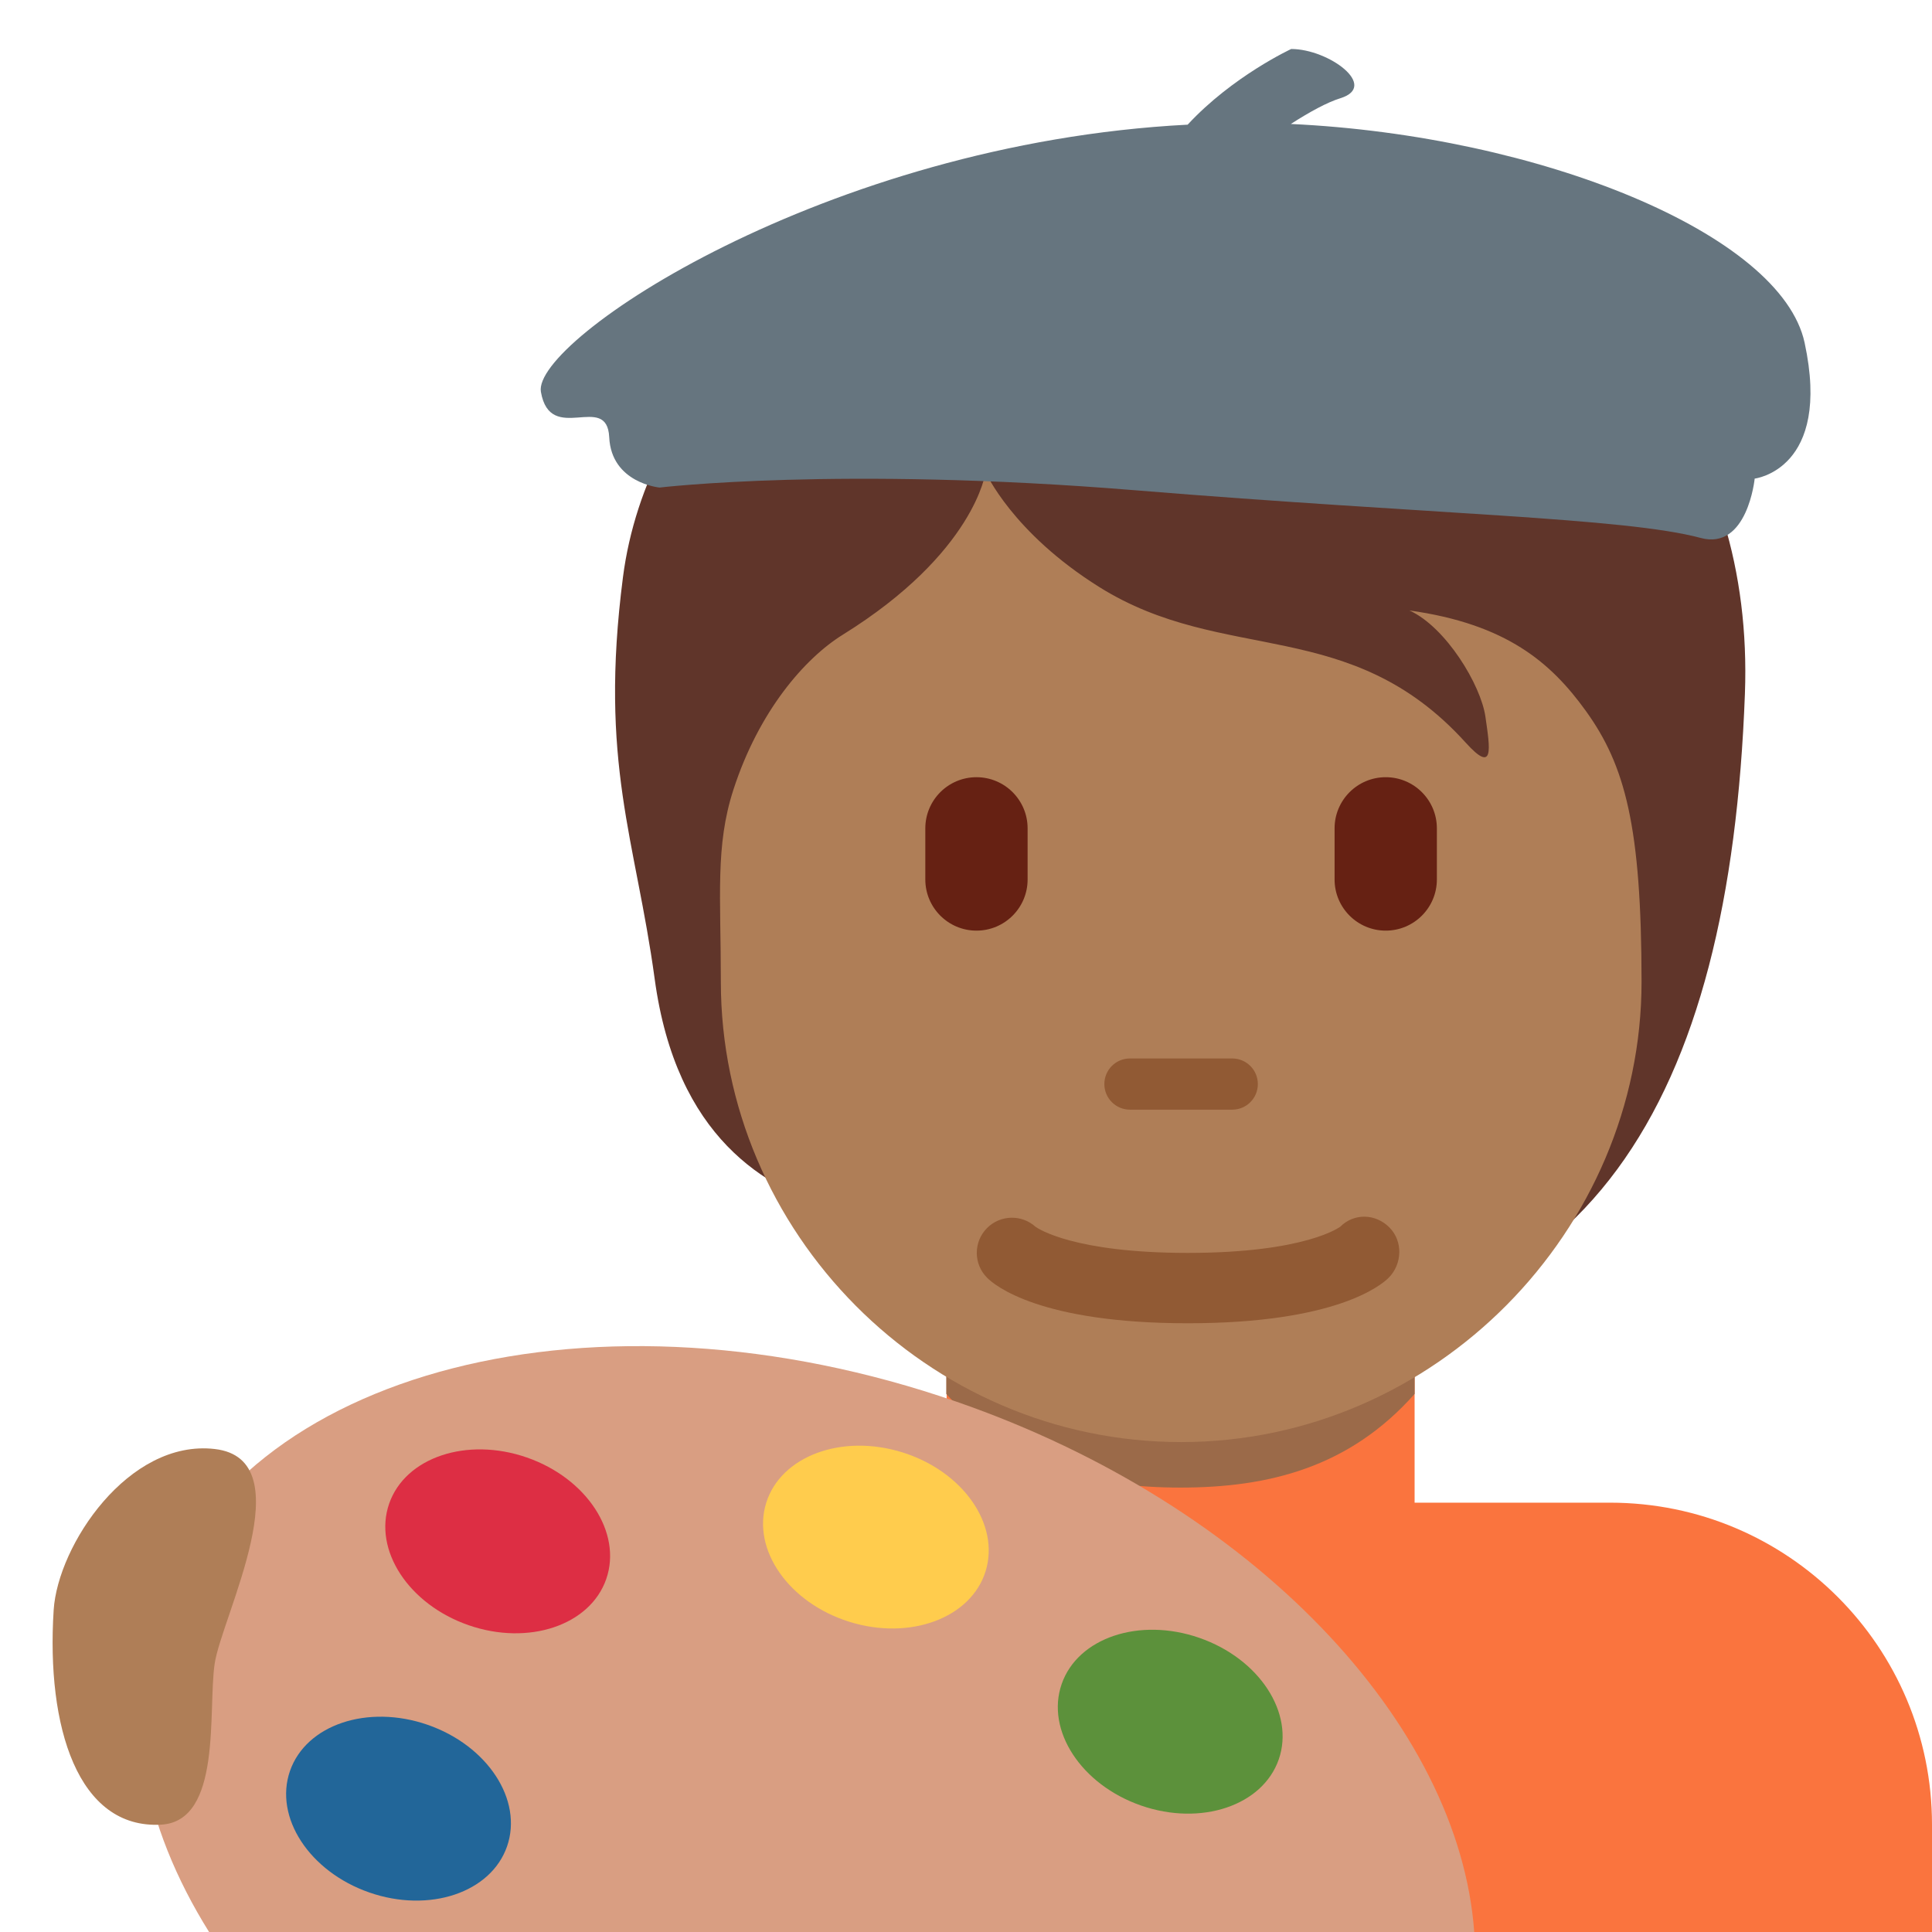
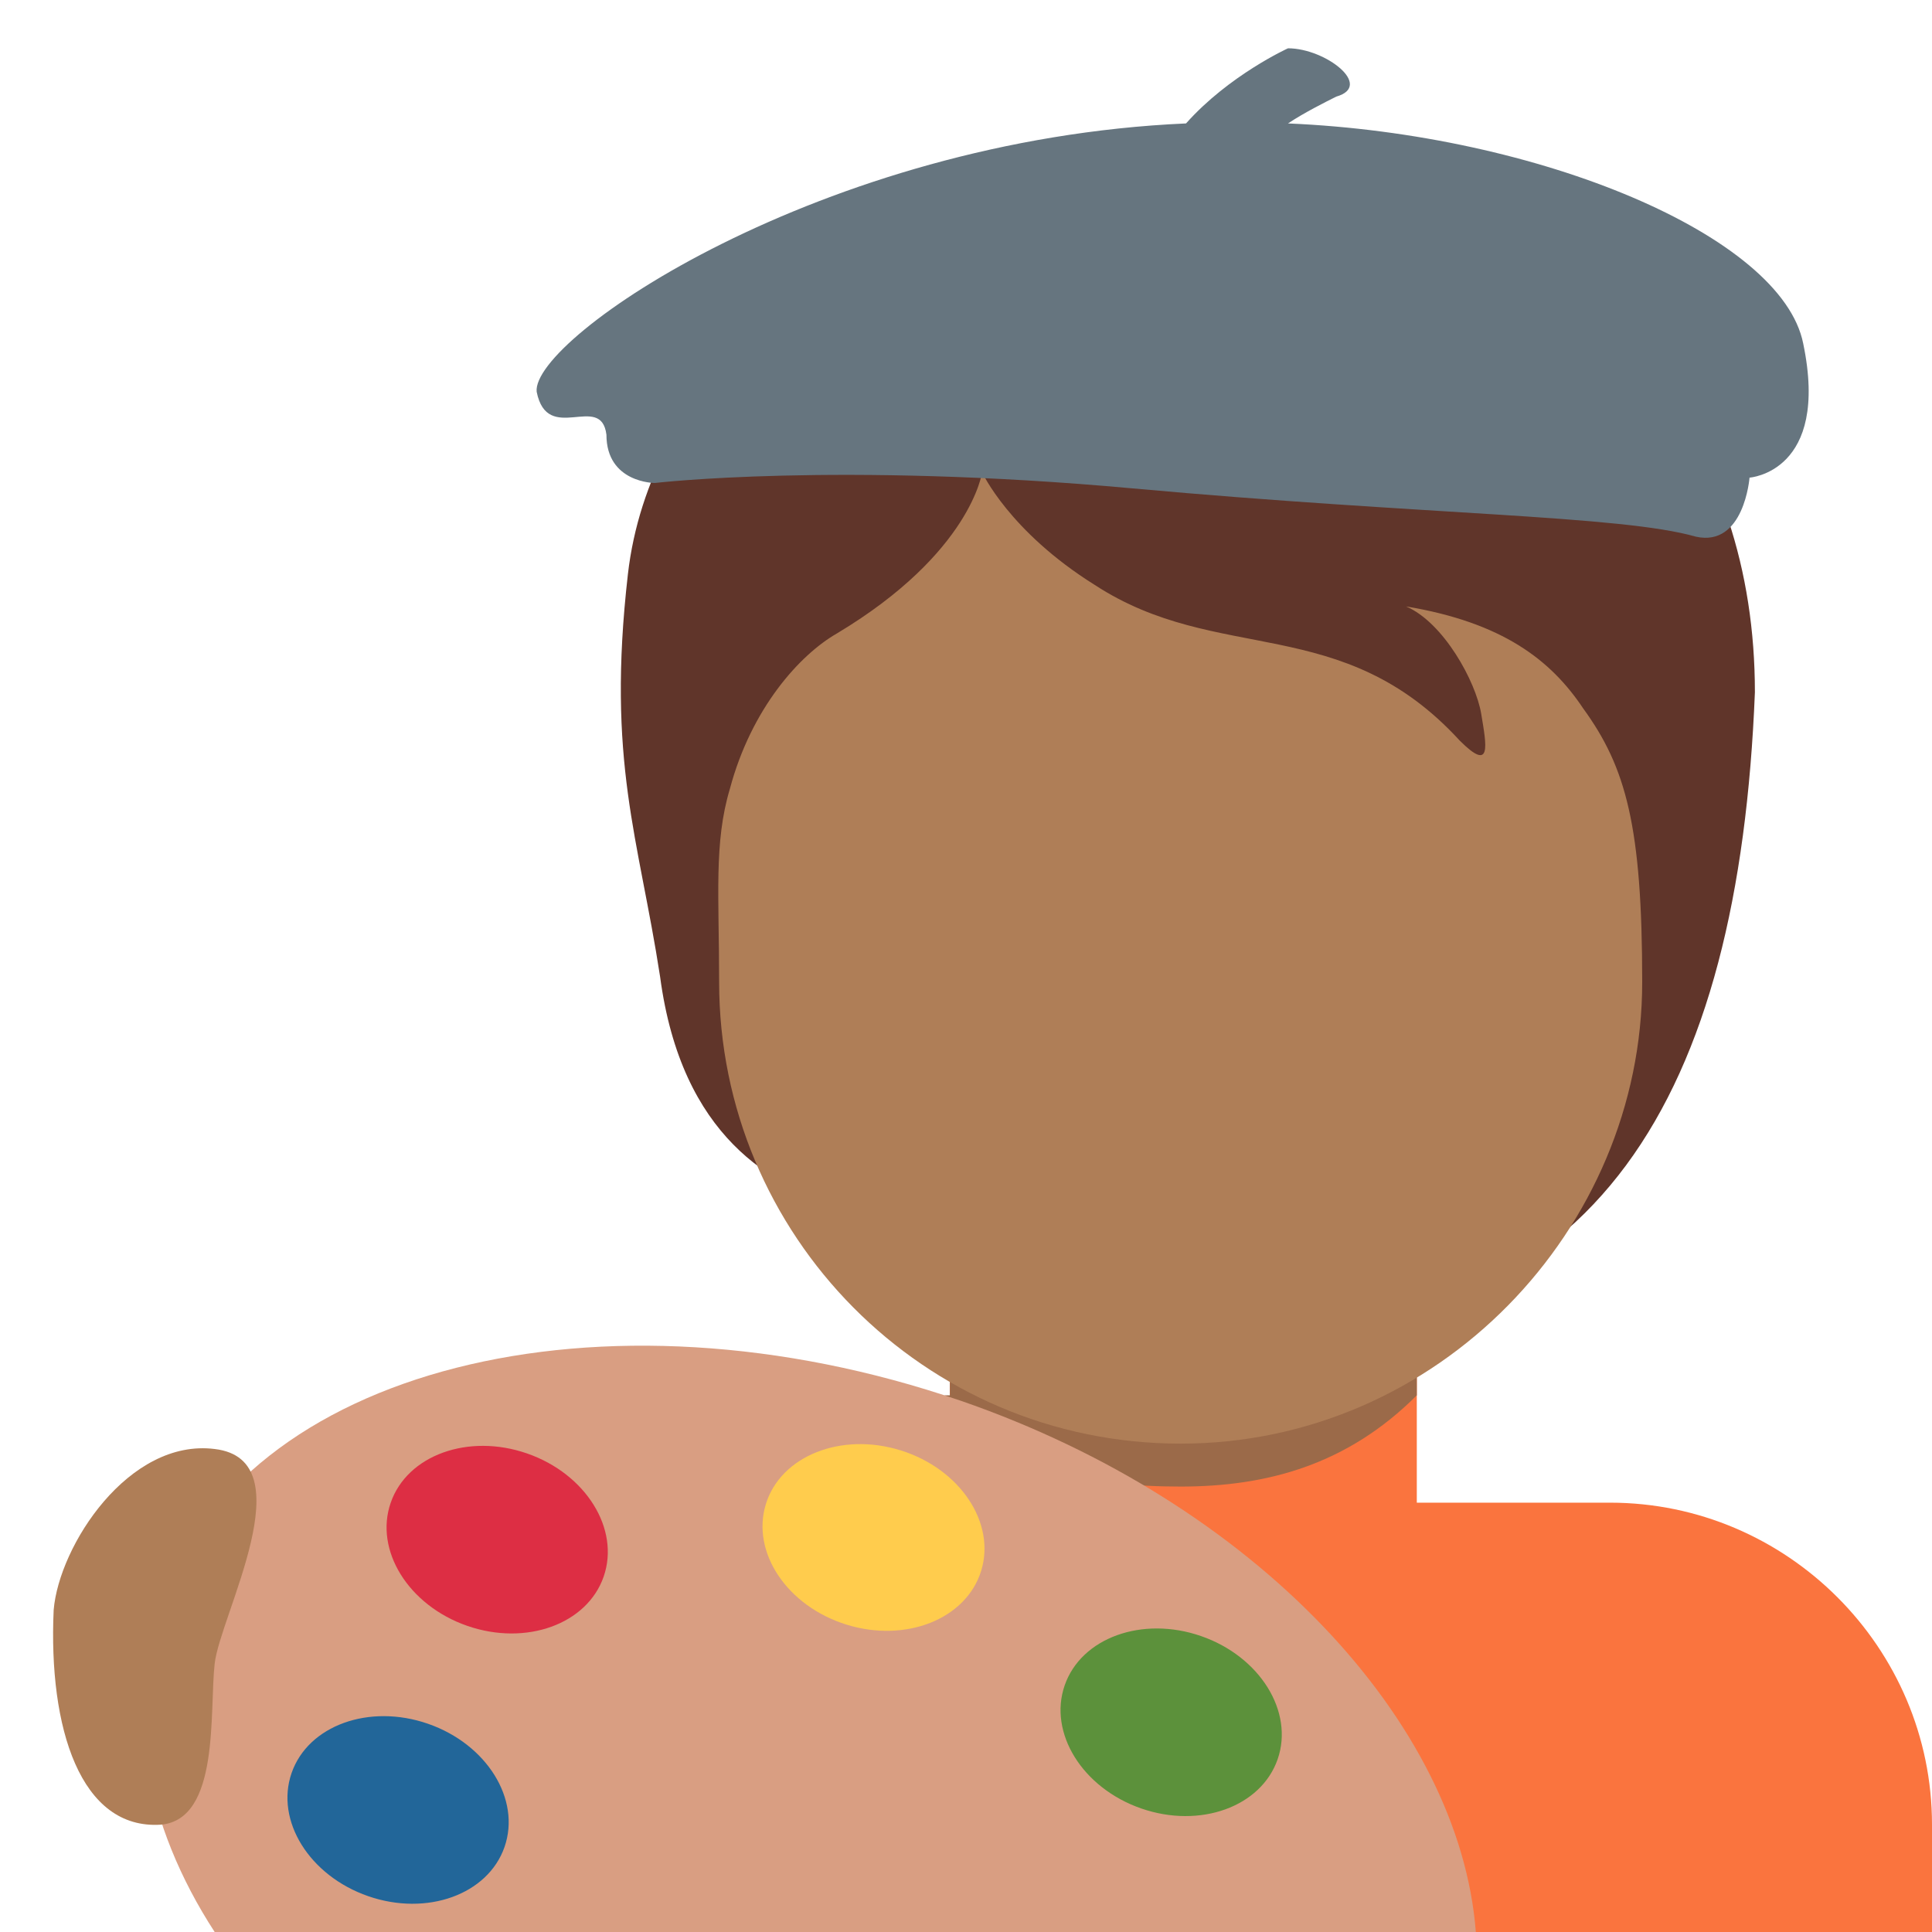
- <svg xmlns="http://www.w3.org/2000/svg" viewBox="0 0 36 36">
-   <path fill="#FA743E" d="M30 28h-3.641v-3.71h-8.72V28H14c-3.313 0-6 2.686-6 6v2h28v-2c0-3.314-2.685-6-6-6z" />
-   <path fill="#9B6A49" d="M17.632 25.973c1.216 1.374 2.724 1.746 4.364 1.746 1.639 0 3.147-.372 4.364-1.746v-3.491h-8.728v3.491z" />
-   <path fill="#60352A" d="M25.152 3.3c-1.925-.623-5.876-.46-7.008 1.012-2.944.057-6.083 2.932-6.536 6.443-.448 3.475.235 4.874.591 7.486.403 2.96 2.067 3.907 3.397 4.303 1.914 2.529 3.949 2.421 7.366 2.421 6.672 0 9.271-4.458 9.552-12.04.169-4.585-2.522-8.059-7.362-9.625z" />
-   <path fill="#AF7E57" d="M29.547 13.243c-.646-.894-1.472-1.614-3.284-1.868.68.311 1.331 1.387 1.416 1.982.085.595.17 1.076-.368.481-2.155-2.382-4.502-1.444-6.827-2.899-1.624-1.016-2.119-2.141-2.119-2.141s-.198 1.5-2.661 3.029c-.714.443-1.566 1.43-2.038 2.888-.34 1.048-.234 1.982-.234 3.578 0 4.66 3.841 8.578 8.578 8.578s8.578-3.953 8.578-8.578c-.002-2.898-.305-4.03-1.041-5.05z" />
-   <path fill="#915A34" d="M22.961 20.677h-1.906c-.263 0-.477-.213-.477-.477s.213-.477.477-.477h1.906c.263 0 .477.213.477.477s-.213.477-.477.477z" />
-   <path fill="#662113" d="M18.195 17.341c-.526 0-.953-.427-.953-.953v-.953c0-.526.427-.953.953-.953s.953.427.953.953v.953c0 .526-.426.953-.953.953zm7.626 0c-.526 0-.953-.427-.953-.953v-.953c0-.526.427-.953.953-.953s.953.427.953.953v.953c0 .526-.427.953-.953.953z" />
-   <path fill="#915A34" d="M22.134 24.657c-2.754 0-3.6-.705-3.741-.848-.256-.256-.256-.671 0-.927.248-.248.646-.255.902-.023.052.037.721.487 2.839.487 2.2 0 2.836-.485 2.842-.49.256-.255.657-.243.913.015.256.256.242.683-.014.939-.142.142-.987.847-3.741.847" />
-   <path fill="#66757F" d="M33.626 6.385c-.439-2.026-4.933-3.858-9.573-4.075.346-.222.672-.402.924-.48.72-.224-.218-.917-.917-.917 0 0-1.092.505-1.93 1.41-6.756.349-12.218 4.021-12.051 4.979.175 1.004 1.232-.01 1.273.845.04.855.938.938.938.938s3.36-.401 8.87.051c5.51.451 9.114.507 10.53.888.872.235 1.006-1.106 1.006-1.106s1.441-.168.93-2.533z" />
-   <path fill="#D99E82" d="M27.47 36c-.279-3.867-4.091-7.954-9.64-9.879-6.703-2.325-13.384-.613-14.923 3.823-.672 1.936-.252 4.071.989 6.056H27.47z" />
-   <ellipse transform="rotate(-70.866 21.804 32.082)" fill="#5C913B" cx="21.805" cy="32.083" rx="1.654" ry="2.141" />
-   <ellipse transform="rotate(-70.866 7.424 33.701)" fill="#269" cx="7.424" cy="33.703" rx="1.654" ry="2.141" />
-   <ellipse transform="rotate(-70.866 9.272 28.72)" fill="#DD2E44" cx="9.272" cy="28.722" rx="1.654" ry="2.141" />
-   <ellipse transform="rotate(-72.681 16.32 28.641)" fill="#FFCC4D" cx="16.32" cy="28.642" rx="1.654" ry="2.141" />
-   <path fill="#AF7E57" d="M1 30c.078-1.208 1.394-3.184 3-3 1.665.19.129 3.129 0 4s.144 2.938-1 3c-1.546.084-2.14-1.814-2-4z" />
+ <svg xmlns="http://www.w3.org/2000/svg" version="1.1" id="Layer_1" x="0px" y="0px" viewBox="0 0 36 36" style="enable-background:new 0 0 36 36;" xml:space="preserve">
+   <style type="text/css">
+ 	.st0{fill:#FA743E;}
+ 	.st1{fill:#9B6A49;}
+ 	.st2{fill:#60352A;}
+ 	.st3{fill:#AF7E57;}
+ 	.st4{fill:#66757F;}
+ 	.st5{fill:#D99E82;}
+ 	.st6{fill:#5C913B;}
+ 	.st7{fill:#226699;}
+ 	.st8{fill:#DD2E44;}
+ 	.st9{fill:#FFCC4D;}
+ </style>
+   <path class="st0" d="M30,28h-3.6v-3.7h-8.7V28H14c-3.3,0-6,2.7-6,6v2h28v-2C36,30.7,33.3,28,30,28z" />
+   <path class="st1" d="M17.6,26c1.2,1.4,2.7,1.7,4.4,1.7c1.6,0,3.1-0.4,4.4-1.7v-3.5h-8.7V26z" />
+   <path class="st2" d="M25.2,3.3c-1.9-0.6-5.9-0.5-7,1c-2.9,0.1-6.1,2.9-6.5,6.4c-0.4,3.5,0.2,4.9,0.6,7.5c0.4,3,2.1,3.9,3.4,4.3  c1.9,2.5,3.9,2.4,7.4,2.4c6.7,0,9.3-4.5,9.6-12C32.7,8.3,30,4.9,25.2,3.3z" />
+   <path class="st3" d="M29.5,13.2c-0.6-0.9-1.5-1.6-3.3-1.9c0.7,0.3,1.3,1.4,1.4,2c0.1,0.6,0.2,1.1-0.4,0.5c-2.2-2.4-4.5-1.4-6.8-2.9  c-1.6-1-2.1-2.1-2.1-2.1s-0.2,1.5-2.7,3c-0.7,0.4-1.6,1.4-2,2.9c-0.3,1-0.2,2-0.2,3.6c0,4.7,3.8,8.6,8.6,8.6s8.6-4,8.6-8.6  C30.6,15.4,30.3,14.3,29.5,13.2z" />
+   <path class="st4" d="M33.6,6.4c-0.4-2-4.9-3.9-9.6-4.1c0.3-0.2,0.7-0.4,0.9-0.5c0.7-0.2-0.2-0.9-0.9-0.9c0,0-1.1,0.5-1.9,1.4  c-6.8,0.3-12.2,4-12.1,5c0.2,1,1.2,0,1.3,0.8c0,0.9,0.9,0.9,0.9,0.9s3.4-0.4,8.9,0.1c5.5,0.5,9.1,0.5,10.5,0.9c0.9,0.2,1-1.1,1-1.1  S34.1,8.8,33.6,6.4z" />
+   <path class="st5" d="M27.5,36c-0.3-3.9-4.1-8-9.6-9.9c-6.7-2.3-13.4-0.6-14.9,3.8c-0.7,1.9-0.3,4.1,1,6.1H27.5z" />
+   <ellipse transform="matrix(0.3278 -0.9448 0.9448 0.3278 -15.6511 42.1664)" class="st6" cx="21.8" cy="32.1" rx="1.7" ry="2.1" />
+   <ellipse transform="matrix(0.3278 -0.9448 0.9448 0.3278 -26.848 29.6706)" class="st7" cx="7.4" cy="33.7" rx="1.7" ry="2.1" />
+   <ellipse transform="matrix(0.3278 -0.9448 0.9448 0.3278 -20.8999 28.0682)" class="st8" cx="9.3" cy="28.7" rx="1.7" ry="2.1" />
+   <ellipse transform="matrix(0.2977 -0.9547 0.9547 0.2977 -15.8804 35.696)" class="st9" cx="16.3" cy="28.6" rx="1.7" ry="2.1" />
+   <path class="st3" d="M1,30c0.1-1.2,1.4-3.2,3-3c1.7,0.2,0.1,3.1,0,4s0.1,2.9-1,3C1.5,34.1,0.9,32.2,1,30z" />
</svg>
